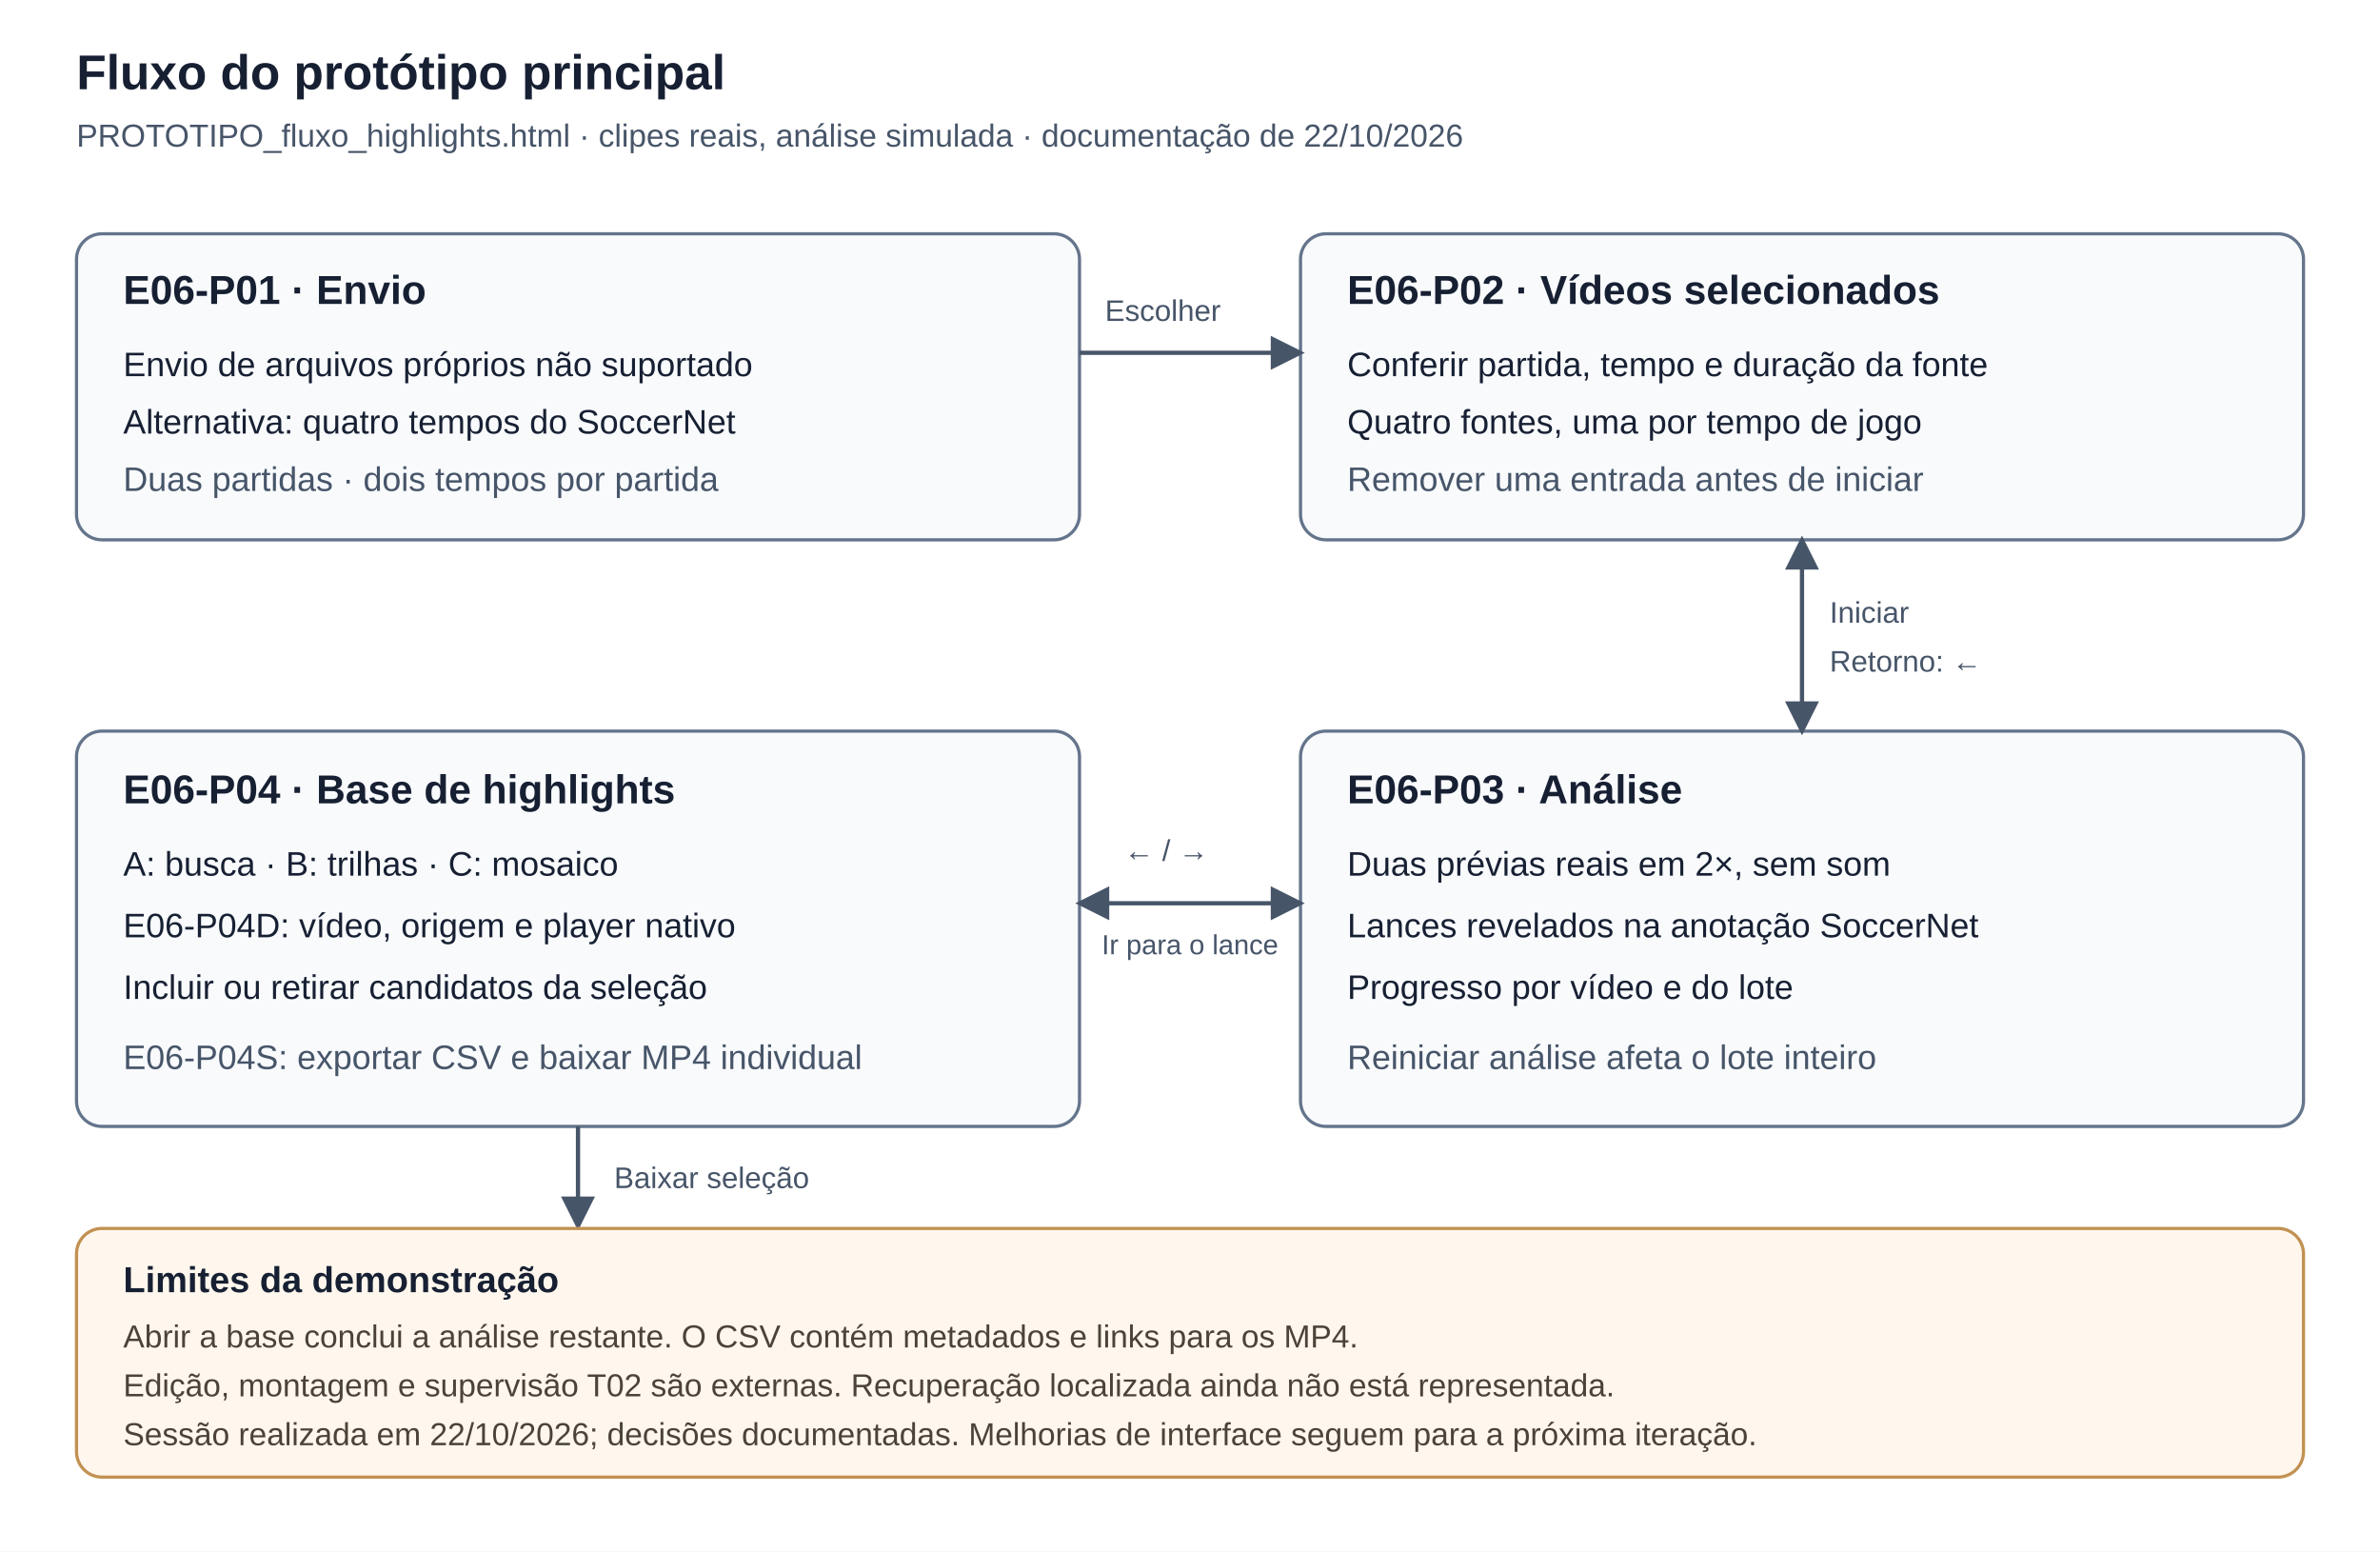
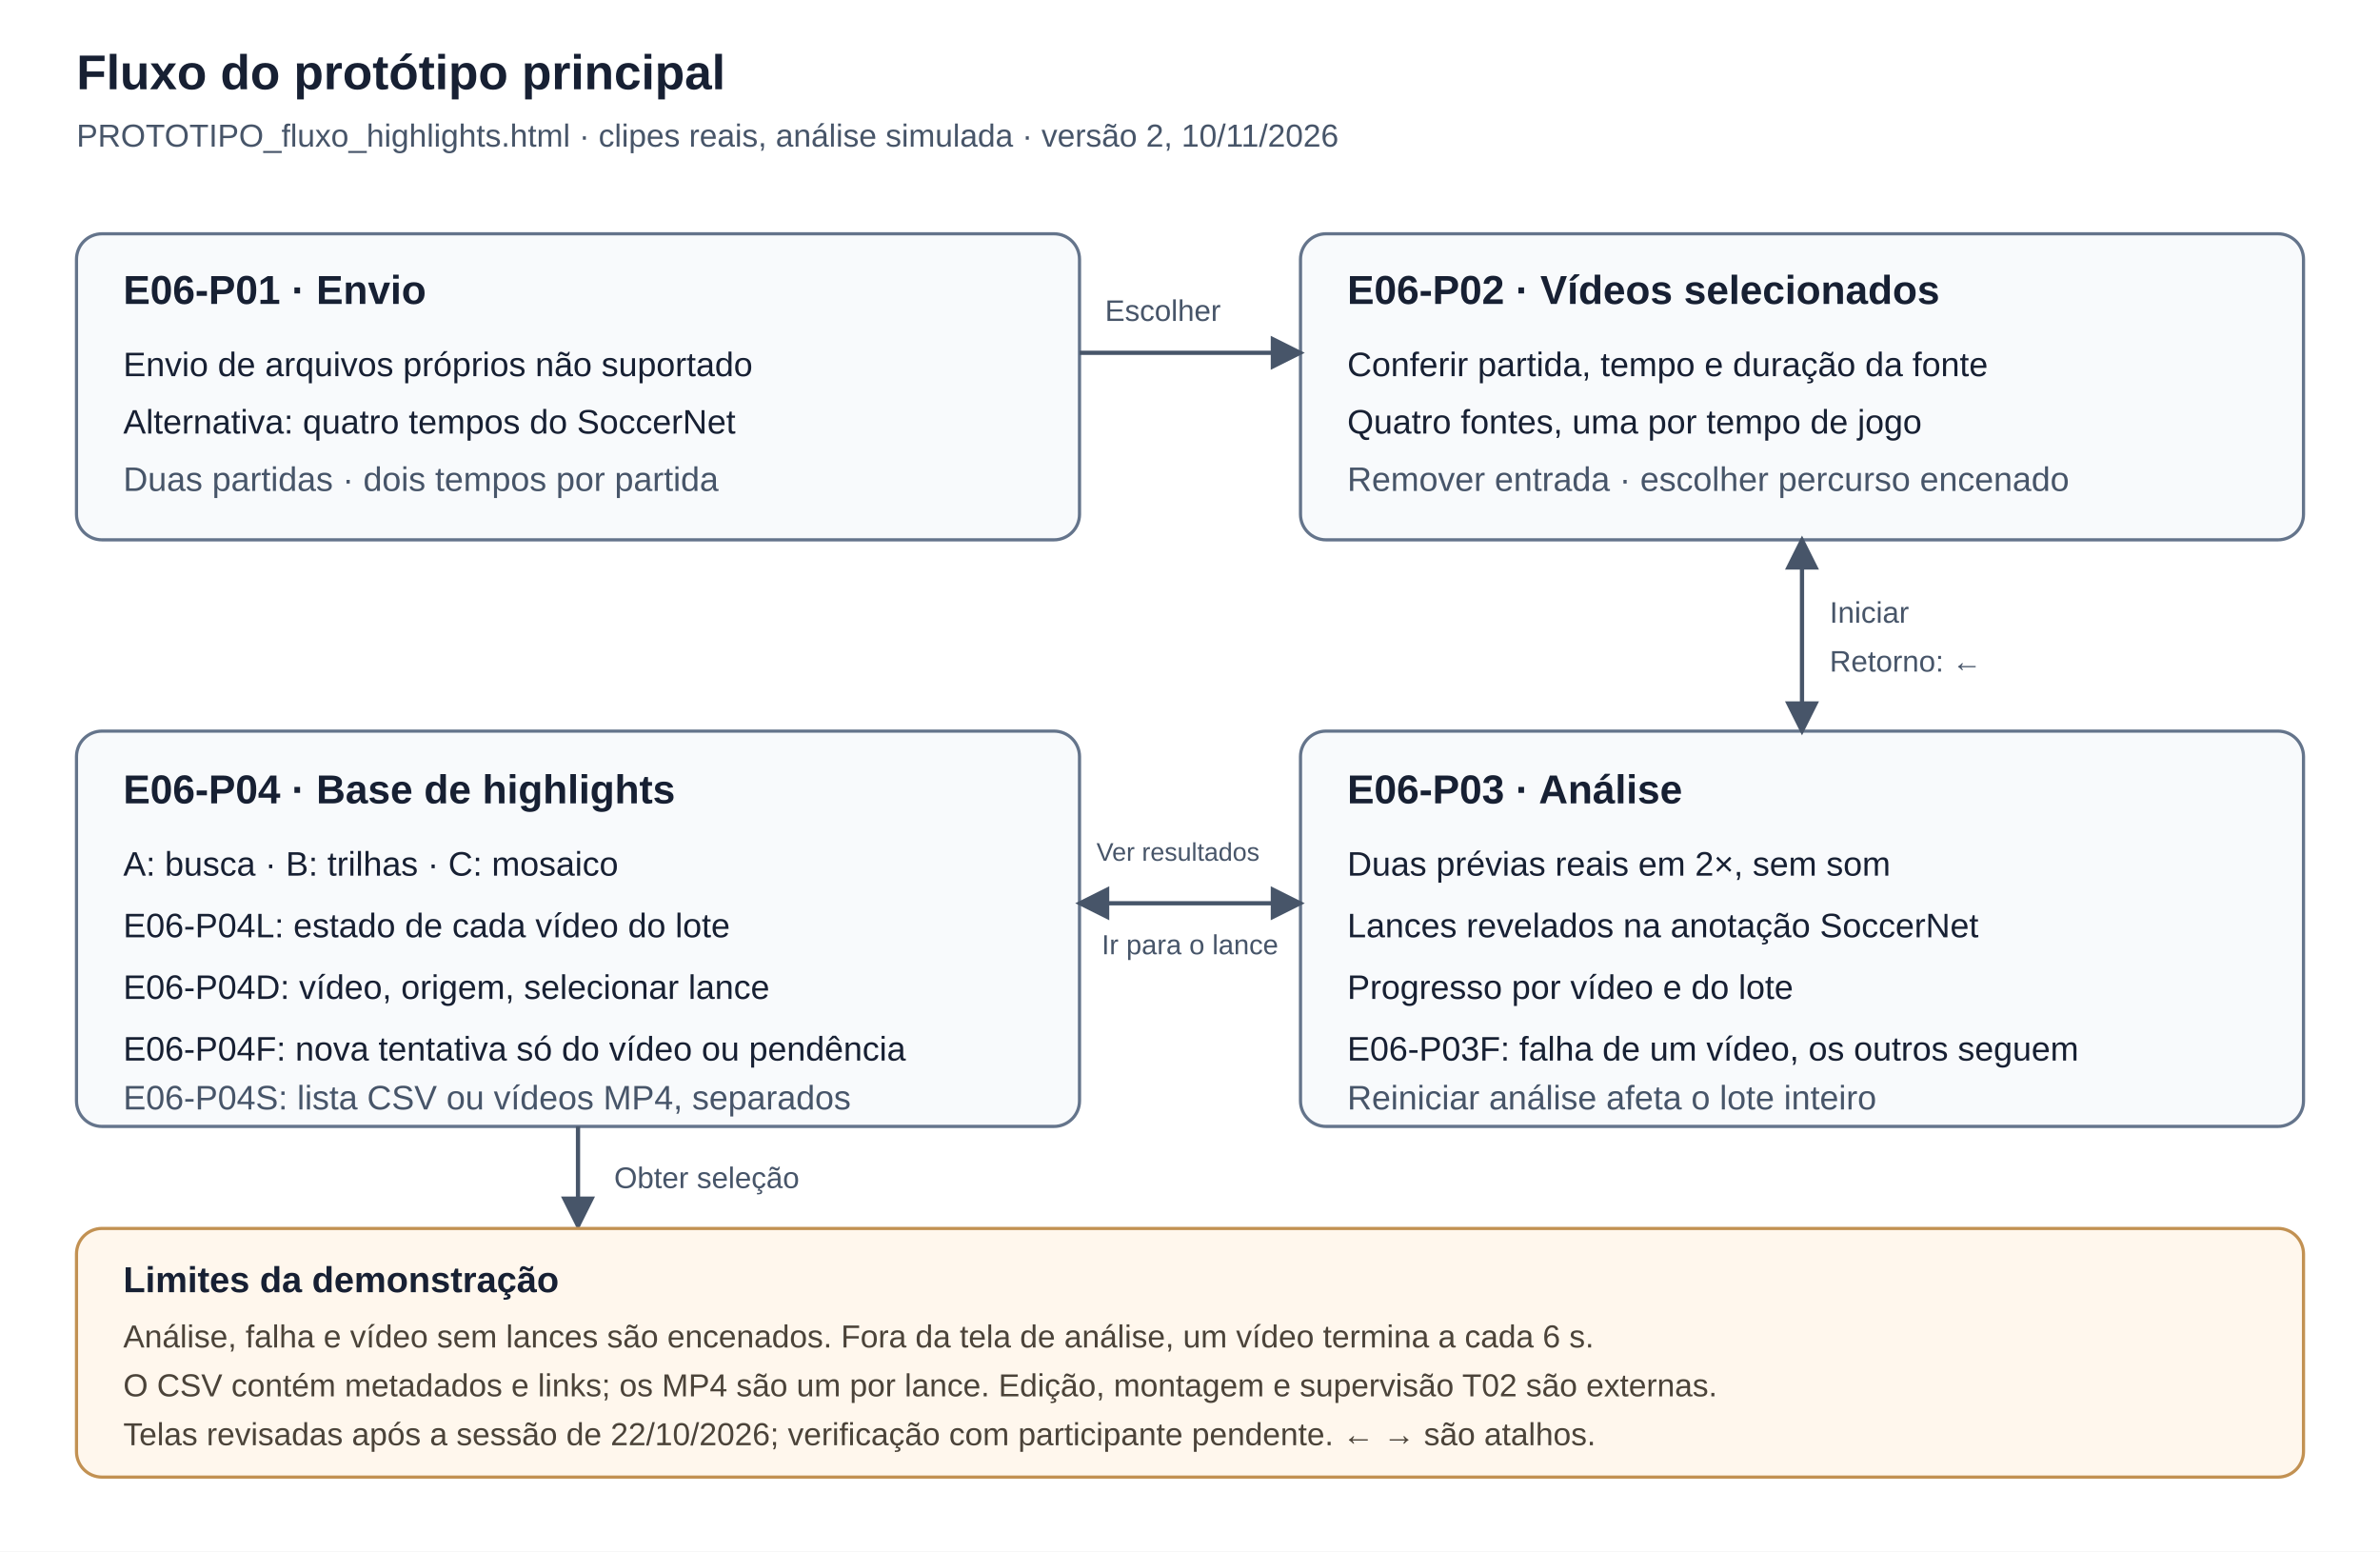
<svg xmlns="http://www.w3.org/2000/svg" width="1120" height="730" viewBox="0 0 1120 730" role="img" aria-labelledby="title desc">
  <defs>
    <marker id="arrow" markerWidth="8" markerHeight="8" refX="7" refY="4" orient="auto-start-reverse">
      <path d="M0 0 L8 4 L0 8 Z" fill="#475569" />
    </marker>
  </defs>
  <rect width="1120" height="730" fill="#fff" />
  <g font-family="Arial, sans-serif" fill="#172033">
    <text x="36" y="42" font-size="23" font-weight="700">Fluxo do protótipo principal</text>
-     <text x="36" y="69" font-size="15" fill="#475569">PROTOTIPO_fluxo_highlights.html · clipes reais, análise simulada · documentação de 22/10/2026</text>
+     <text x="36" y="69" font-size="15" fill="#475569">PROTOTIPO_fluxo_highlights.html · clipes reais, análise simulada · versão 2, 10/11/2026</text>
    <g fill="#f8fafc" stroke="#64748b" stroke-width="1.5">
      <rect x="36" y="110" width="472" height="144" rx="12" />
      <rect x="612" y="110" width="472" height="144" rx="12" />
      <rect x="612" y="344" width="472" height="186" rx="12" />
      <rect x="36" y="344" width="472" height="186" rx="12" />
    </g>
    <g font-size="19" font-weight="700">
      <text x="58" y="143">E06-P01 · Envio</text>
      <text x="634" y="143">E06-P02 · Vídeos selecionados</text>
      <text x="634" y="378">E06-P03 · Análise</text>
      <text x="58" y="378">E06-P04 · Base de highlights</text>
    </g>
    <g font-size="16">
      <text x="58" y="177">Envio de arquivos próprios não suportado</text>
      <text x="58" y="204">Alternativa: quatro tempos do SoccerNet</text>
      <text x="58" y="231" fill="#475569">Duas partidas · dois tempos por partida</text>
      <text x="634" y="177">Conferir partida, tempo e duração da fonte</text>
      <text x="634" y="204">Quatro fontes, uma por tempo de jogo</text>
-       <text x="634" y="231" fill="#475569">Remover uma entrada antes de iniciar</text>
+       <text x="634" y="231" fill="#475569">Remover entrada · escolher percurso encenado</text>
      <text x="634" y="412">Duas prévias reais em 2×, sem som</text>
      <text x="634" y="441">Lances revelados na anotação SoccerNet</text>
      <text x="634" y="470">Progresso por vídeo e do lote</text>
-       <text x="634" y="503" fill="#475569">Reiniciar análise afeta o lote inteiro</text>
+       <text x="634" y="499">E06-P03F: falha de um vídeo, os outros seguem</text>
+       <text x="634" y="522" fill="#475569">Reiniciar análise afeta o lote inteiro</text>
      <text x="58" y="412">A: busca · B: trilhas · C: mosaico</text>
-       <text x="58" y="441">E06-P04D: vídeo, origem e player nativo</text>
-       <text x="58" y="470">Incluir ou retirar candidatos da seleção</text>
-       <text x="58" y="503" fill="#475569">E06-P04S: exportar CSV e baixar MP4 individual</text>
+       <text x="58" y="441">E06-P04L: estado de cada vídeo do lote</text>
+       <text x="58" y="470">E06-P04D: vídeo, origem, selecionar lance</text>
+       <text x="58" y="499">E06-P04F: nova tentativa só do vídeo ou pendência</text>
+       <text x="58" y="522" fill="#475569">E06-P04S: lista CSV ou vídeos MP4, separados</text>
    </g>
    <g fill="none" stroke="#475569" stroke-width="2" marker-end="url(#arrow)">
      <path d="M508 166 H612" />
      <path d="M848 254 V344" marker-start="url(#arrow)" />
      <path d="M612 425 H508" marker-start="url(#arrow)" />
      <path d="M272 530 V577" />
    </g>
    <g font-size="14" fill="#475569">
      <text x="520" y="151">Escolher</text>
      <text x="861" y="293">Iniciar</text>
      <text x="861" y="316">Retorno: ←</text>
-       <text x="529" y="405">← / →</text>
+       <text x="516" y="405" font-size="12">Ver resultados</text>
      <text x="560" y="449" font-size="13" text-anchor="middle">Ir para o lance</text>
-       <text x="289" y="559">Baixar seleção</text>
+       <text x="289" y="559">Obter seleção</text>
    </g>
    <rect x="36" y="578" width="1048" height="117" rx="12" fill="#fff7ed" stroke="#c29152" stroke-width="1.5" />
    <text x="58" y="608" font-size="17" font-weight="700">Limites da demonstração</text>
    <g font-size="15" fill="#4b4339">
-       <text x="58" y="634">Abrir a base conclui a análise restante. O CSV contém metadados e links para os MP4.</text>
-       <text x="58" y="657">Edição, montagem e supervisão T02 são externas. Recuperação localizada ainda não está representada.</text>
-       <text x="58" y="680">Sessão realizada em 22/10/2026; decisões documentadas. Melhorias de interface seguem para a próxima iteração.</text>
+       <text x="58" y="634">Análise, falha e vídeo sem lances são encenados. Fora da tela de análise, um vídeo termina a cada 6 s.</text>
+       <text x="58" y="657">O CSV contém metadados e links; os MP4 são um por lance. Edição, montagem e supervisão T02 são externas.</text>
+       <text x="58" y="680">Telas revisadas após a sessão de 22/10/2026; verificação com participante pendente. ← → são atalhos.</text>
    </g>
  </g>
</svg>
